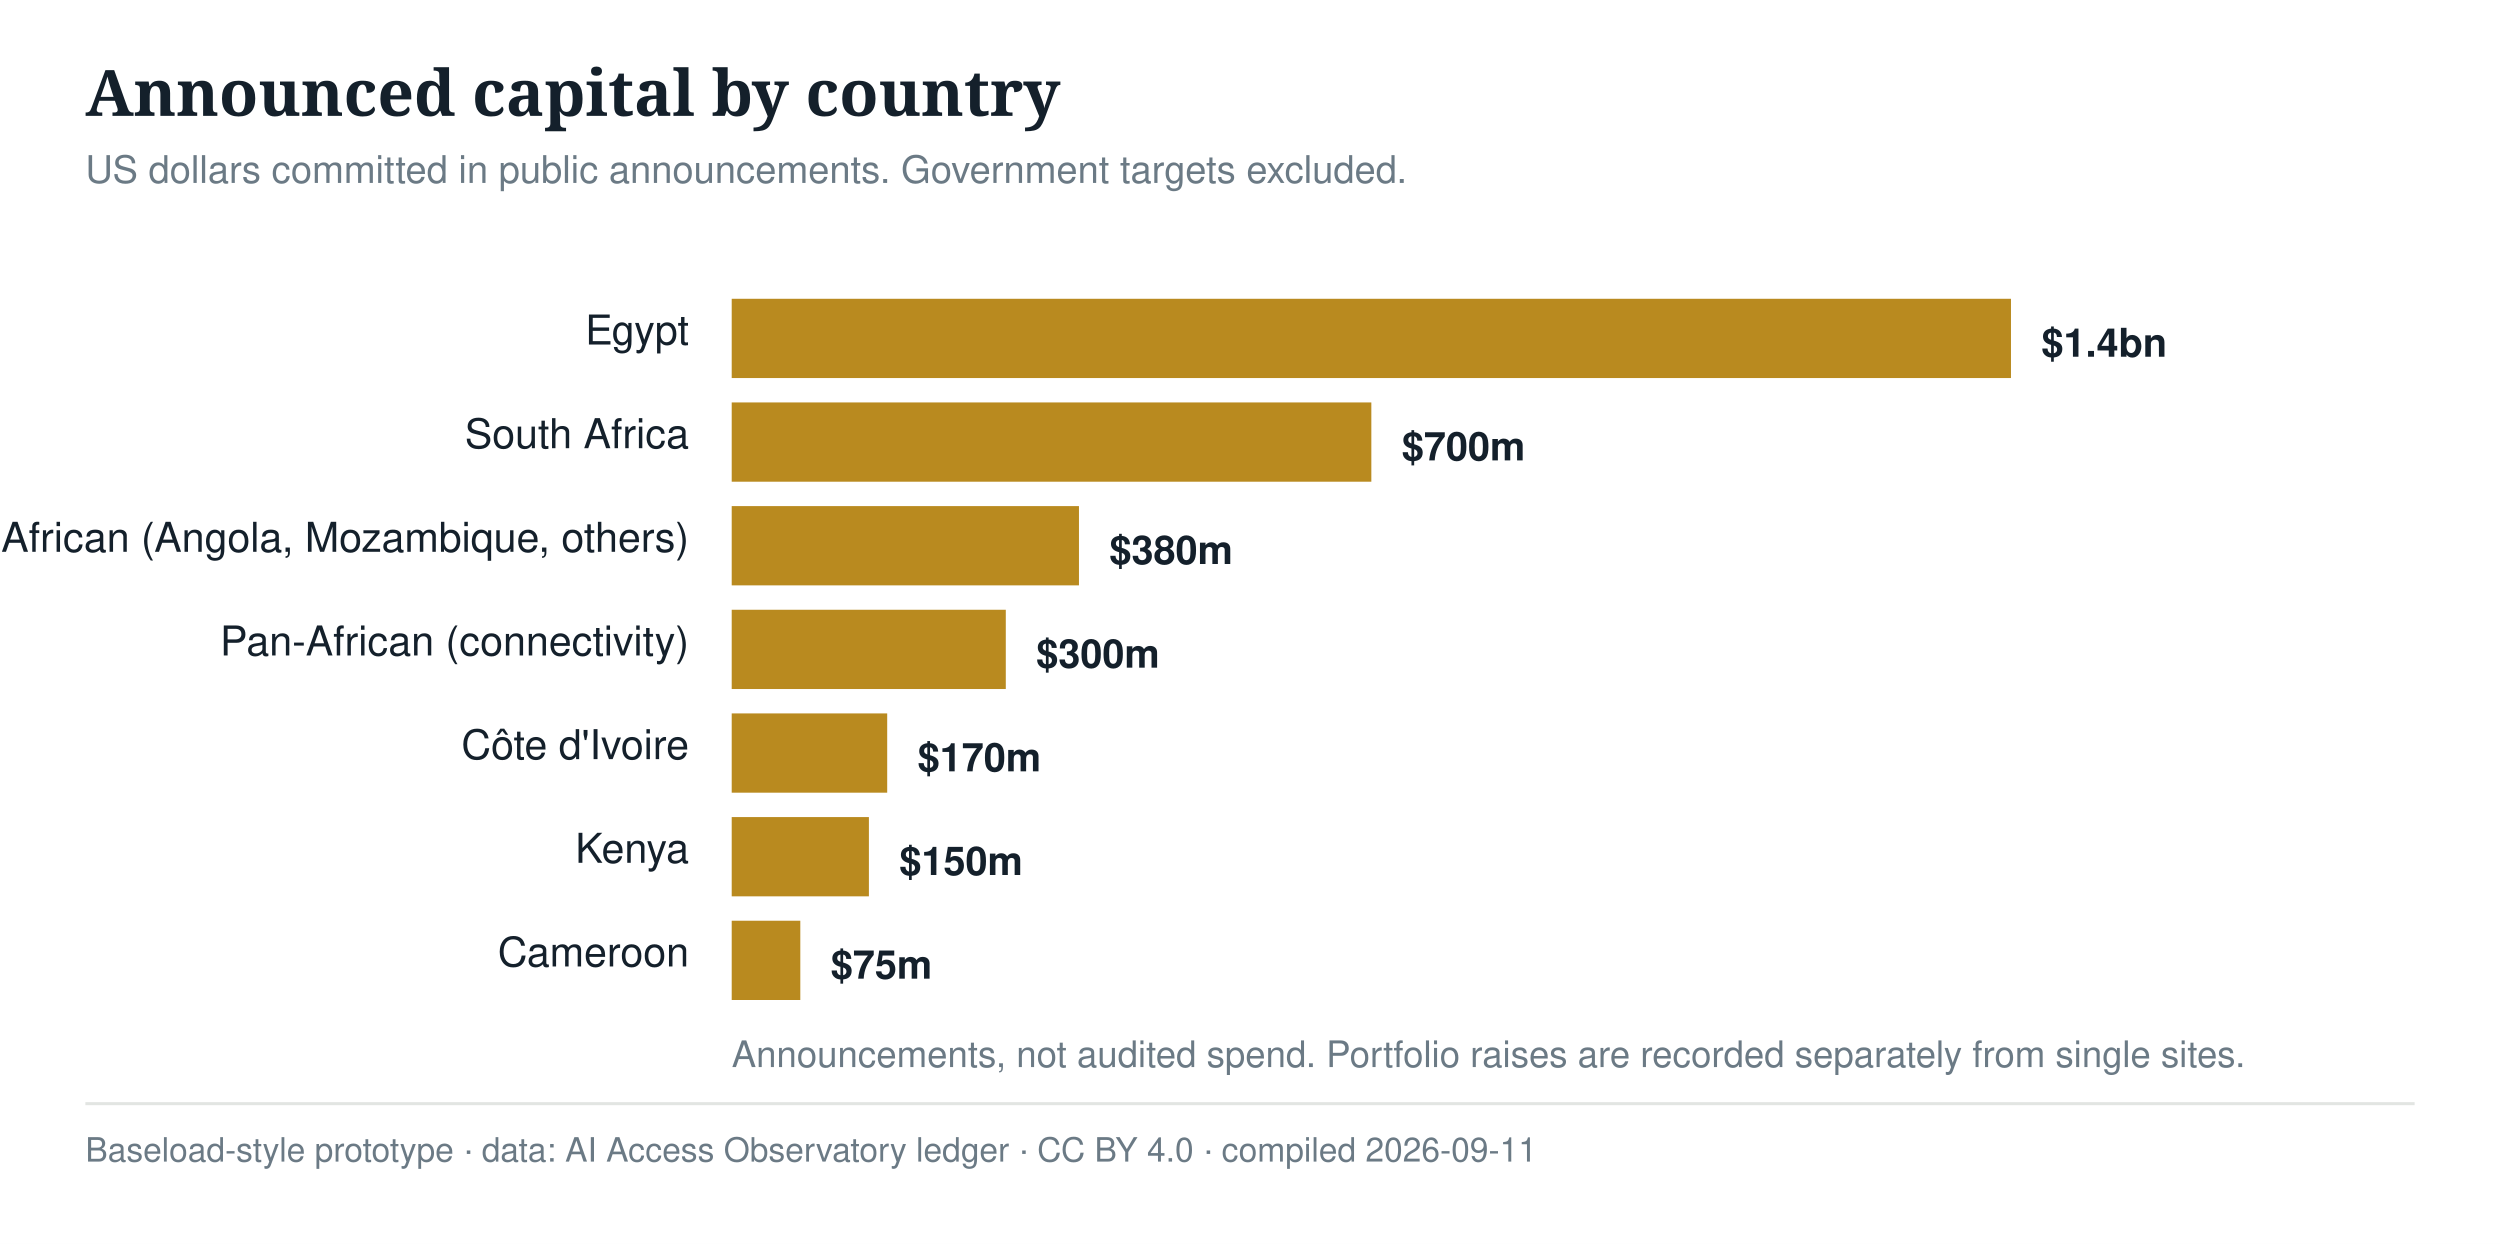
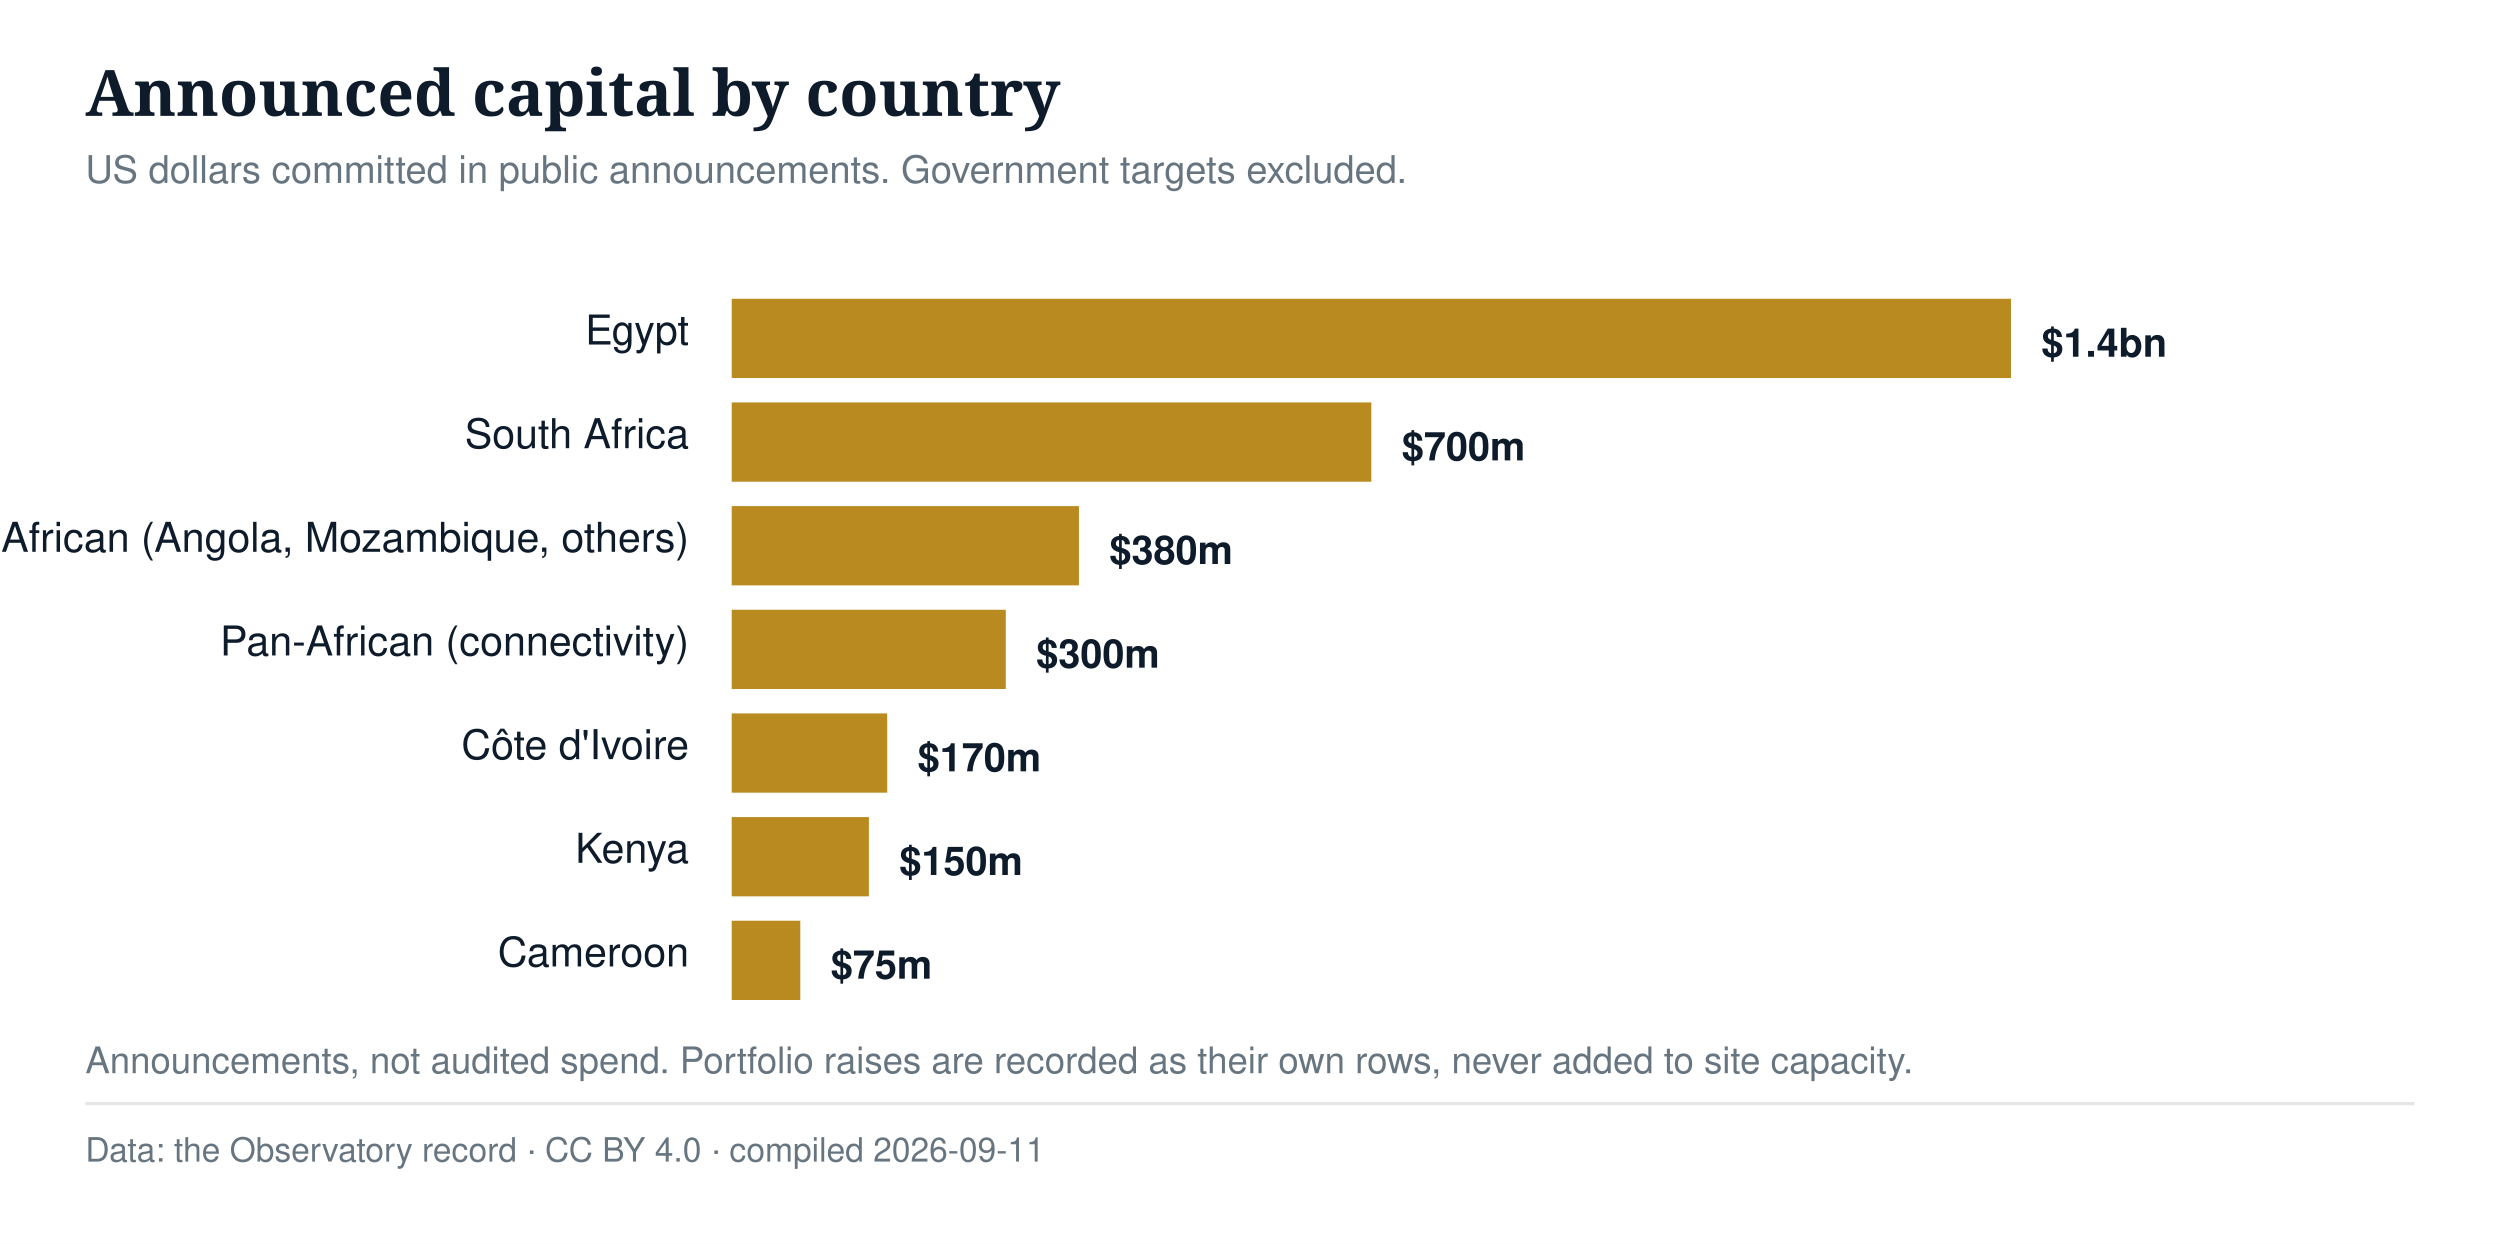
- <svg xmlns="http://www.w3.org/2000/svg" viewBox="0 0 820 408" width="820" height="408" role="img" aria-label="Bar chart of announced data centre capital by country.">
+ <svg xmlns="http://www.w3.org/2000/svg" viewBox="0 0 820 408" width="820" height="408" role="img" aria-label="Announced data centre capital by country.">
  <rect width="820" height="408" fill="#FFFFFF" />
-   <text x="28" y="38" font-family="'Source Serif 4',Georgia,serif" font-size="21" font-weight="600" fill="#14202B">Announced capital by country</text>
-   <text x="28" y="60" font-family="IBM Plex Sans,-apple-system,'Segoe UI',Helvetica,Arial,sans-serif" font-size="12.5" fill="#6B7A85">US dollars committed in public announcements. Government targets excluded.</text>
-   <text x="226" y="113" text-anchor="end" font-family="IBM Plex Sans,-apple-system,'Segoe UI',Helvetica,Arial,sans-serif" font-size="13.5" fill="#14202B">Egypt</text>
+   <text x="28" y="38" font-family="'Source Serif 4',Georgia,serif" font-size="21" font-weight="600" fill="#0D1B2A">Announced capital by country</text>
+   <text x="28" y="60" font-family="IBM Plex Sans,-apple-system,'Segoe UI',Helvetica,Arial,sans-serif" font-size="12.5" fill="#66757F">US dollars committed in public announcements. Government targets excluded.</text>
+   <text x="226" y="113" text-anchor="end" font-family="IBM Plex Sans,-apple-system,'Segoe UI',Helvetica,Arial,sans-serif" font-size="13.5" fill="#0D1B2A">Egypt</text>
  <rect x="240" y="98" width="419.6" height="26" fill="#B98A1F" />
-   <text x="669.6" y="117" font-family="IBM Plex Sans,-apple-system,'Segoe UI',Helvetica,Arial,sans-serif" font-size="13" font-weight="600" fill="#14202B">$1.4bn</text>
-   <text x="226" y="147" text-anchor="end" font-family="IBM Plex Sans,-apple-system,'Segoe UI',Helvetica,Arial,sans-serif" font-size="13.5" fill="#14202B">South Africa</text>
+   <text x="669.6" y="117" font-family="IBM Plex Sans,-apple-system,'Segoe UI',Helvetica,Arial,sans-serif" font-size="13" font-weight="600" fill="#0D1B2A">$1.4bn</text>
+   <text x="226" y="147" text-anchor="end" font-family="IBM Plex Sans,-apple-system,'Segoe UI',Helvetica,Arial,sans-serif" font-size="13.5" fill="#0D1B2A">South Africa</text>
  <rect x="240" y="132" width="209.8" height="26" fill="#B98A1F" />
-   <text x="459.8" y="151" font-family="IBM Plex Sans,-apple-system,'Segoe UI',Helvetica,Arial,sans-serif" font-size="13" font-weight="600" fill="#14202B">$700m</text>
-   <text x="226" y="181" text-anchor="end" font-family="IBM Plex Sans,-apple-system,'Segoe UI',Helvetica,Arial,sans-serif" font-size="13.5" fill="#14202B">Pan-African (Angola, Mozambique, others)</text>
+   <text x="459.8" y="151" font-family="IBM Plex Sans,-apple-system,'Segoe UI',Helvetica,Arial,sans-serif" font-size="13" font-weight="600" fill="#0D1B2A">$700m</text>
+   <text x="226" y="181" text-anchor="end" font-family="IBM Plex Sans,-apple-system,'Segoe UI',Helvetica,Arial,sans-serif" font-size="13.5" fill="#0D1B2A">Pan-African (Angola, Mozambique, others)</text>
  <rect x="240" y="166" width="113.9" height="26" fill="#B98A1F" />
-   <text x="363.9" y="185" font-family="IBM Plex Sans,-apple-system,'Segoe UI',Helvetica,Arial,sans-serif" font-size="13" font-weight="600" fill="#14202B">$380m</text>
-   <text x="226" y="215" text-anchor="end" font-family="IBM Plex Sans,-apple-system,'Segoe UI',Helvetica,Arial,sans-serif" font-size="13.5" fill="#14202B">Pan-African (connectivity)</text>
+   <text x="363.9" y="185" font-family="IBM Plex Sans,-apple-system,'Segoe UI',Helvetica,Arial,sans-serif" font-size="13" font-weight="600" fill="#0D1B2A">$380m</text>
+   <text x="226" y="215" text-anchor="end" font-family="IBM Plex Sans,-apple-system,'Segoe UI',Helvetica,Arial,sans-serif" font-size="13.5" fill="#0D1B2A">Pan-African (connectivity)</text>
  <rect x="240" y="200" width="89.9" height="26" fill="#B98A1F" />
-   <text x="339.9" y="219" font-family="IBM Plex Sans,-apple-system,'Segoe UI',Helvetica,Arial,sans-serif" font-size="13" font-weight="600" fill="#14202B">$300m</text>
-   <text x="226" y="249" text-anchor="end" font-family="IBM Plex Sans,-apple-system,'Segoe UI',Helvetica,Arial,sans-serif" font-size="13.5" fill="#14202B">Côte d'Ivoire</text>
+   <text x="339.9" y="219" font-family="IBM Plex Sans,-apple-system,'Segoe UI',Helvetica,Arial,sans-serif" font-size="13" font-weight="600" fill="#0D1B2A">$300m</text>
+   <text x="226" y="249" text-anchor="end" font-family="IBM Plex Sans,-apple-system,'Segoe UI',Helvetica,Arial,sans-serif" font-size="13.5" fill="#0D1B2A">Côte d'Ivoire</text>
  <rect x="240" y="234" width="51.0" height="26" fill="#B98A1F" />
-   <text x="301.0" y="253" font-family="IBM Plex Sans,-apple-system,'Segoe UI',Helvetica,Arial,sans-serif" font-size="13" font-weight="600" fill="#14202B">$170m</text>
-   <text x="226" y="283" text-anchor="end" font-family="IBM Plex Sans,-apple-system,'Segoe UI',Helvetica,Arial,sans-serif" font-size="13.5" fill="#14202B">Kenya</text>
+   <text x="301.0" y="253" font-family="IBM Plex Sans,-apple-system,'Segoe UI',Helvetica,Arial,sans-serif" font-size="13" font-weight="600" fill="#0D1B2A">$170m</text>
+   <text x="226" y="283" text-anchor="end" font-family="IBM Plex Sans,-apple-system,'Segoe UI',Helvetica,Arial,sans-serif" font-size="13.5" fill="#0D1B2A">Kenya</text>
  <rect x="240" y="268" width="45.0" height="26" fill="#B98A1F" />
-   <text x="295.0" y="287" font-family="IBM Plex Sans,-apple-system,'Segoe UI',Helvetica,Arial,sans-serif" font-size="13" font-weight="600" fill="#14202B">$150m</text>
-   <text x="226" y="317" text-anchor="end" font-family="IBM Plex Sans,-apple-system,'Segoe UI',Helvetica,Arial,sans-serif" font-size="13.5" fill="#14202B">Cameroon</text>
+   <text x="295.0" y="287" font-family="IBM Plex Sans,-apple-system,'Segoe UI',Helvetica,Arial,sans-serif" font-size="13" font-weight="600" fill="#0D1B2A">$150m</text>
+   <text x="226" y="317" text-anchor="end" font-family="IBM Plex Sans,-apple-system,'Segoe UI',Helvetica,Arial,sans-serif" font-size="13.5" fill="#0D1B2A">Cameroon</text>
  <rect x="240" y="302" width="22.5" height="26" fill="#B98A1F" />
-   <text x="272.5" y="321" font-family="IBM Plex Sans,-apple-system,'Segoe UI',Helvetica,Arial,sans-serif" font-size="13" font-weight="600" fill="#14202B">$75m</text>
-   <text x="240" y="350" font-family="IBM Plex Sans,-apple-system,'Segoe UI',Helvetica,Arial,sans-serif" font-size="12" fill="#6B7A85">Announcements, not audited spend. Portfolio raises are recorded separately from single sites.</text>
-   <line x1="28" y1="362" x2="792" y2="362" stroke="#E2E5E2" stroke-width="1" />
-   <text x="28" y="381" font-family="IBM Plex Sans,-apple-system,'Segoe UI',Helvetica,Arial,sans-serif" font-size="11" fill="#6B7A85">Baseload-style prototype · data: AI Access Observatory ledger · CC BY 4.0 · compiled 2026-09-11</text>
+   <text x="272.5" y="321" font-family="IBM Plex Sans,-apple-system,'Segoe UI',Helvetica,Arial,sans-serif" font-size="13" font-weight="600" fill="#0D1B2A">$75m</text>
+   <text x="28" y="352" font-family="IBM Plex Sans,-apple-system,'Segoe UI',Helvetica,Arial,sans-serif" font-size="12" fill="#66757F">Announcements, not audited spend. Portfolio raises are recorded as their own rows, never added to site capacity.</text>
+   <line x1="28" y1="362" x2="792" y2="362" stroke="#E2E5E2" />
+   <text x="28" y="381" font-family="IBM Plex Sans,-apple-system,'Segoe UI',Helvetica,Arial,sans-serif" font-size="11" fill="#66757F">Data: the Observatory record · CC BY 4.0 · compiled 2026-09-11</text>
</svg>
